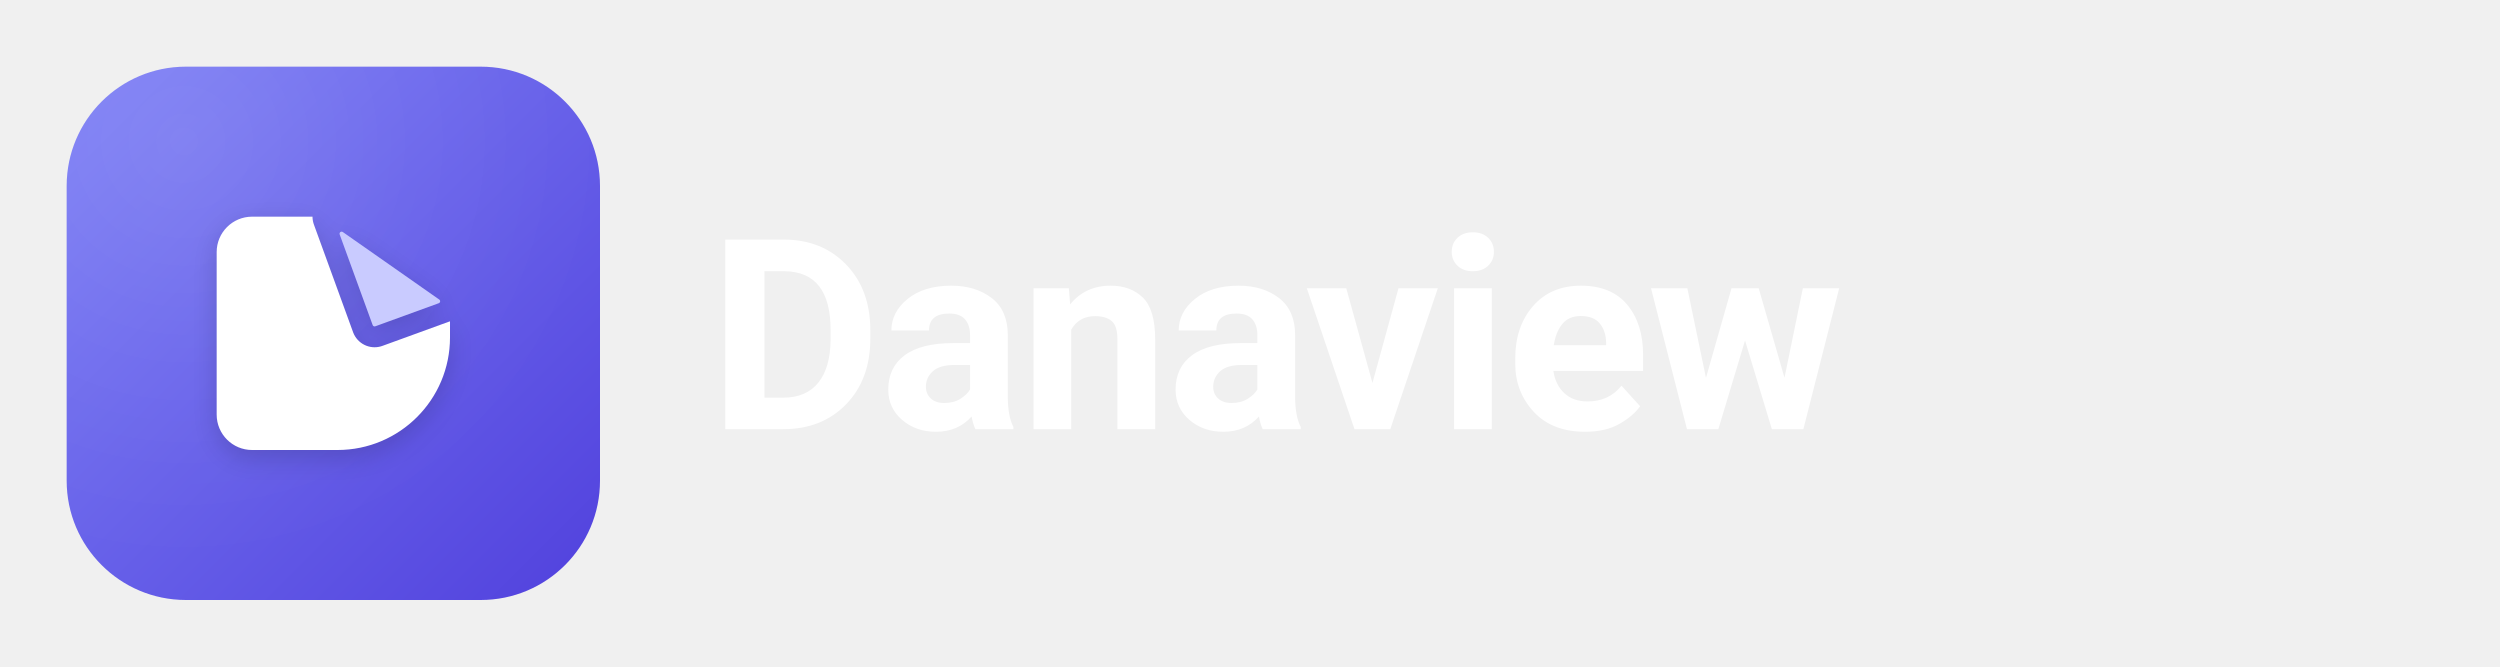
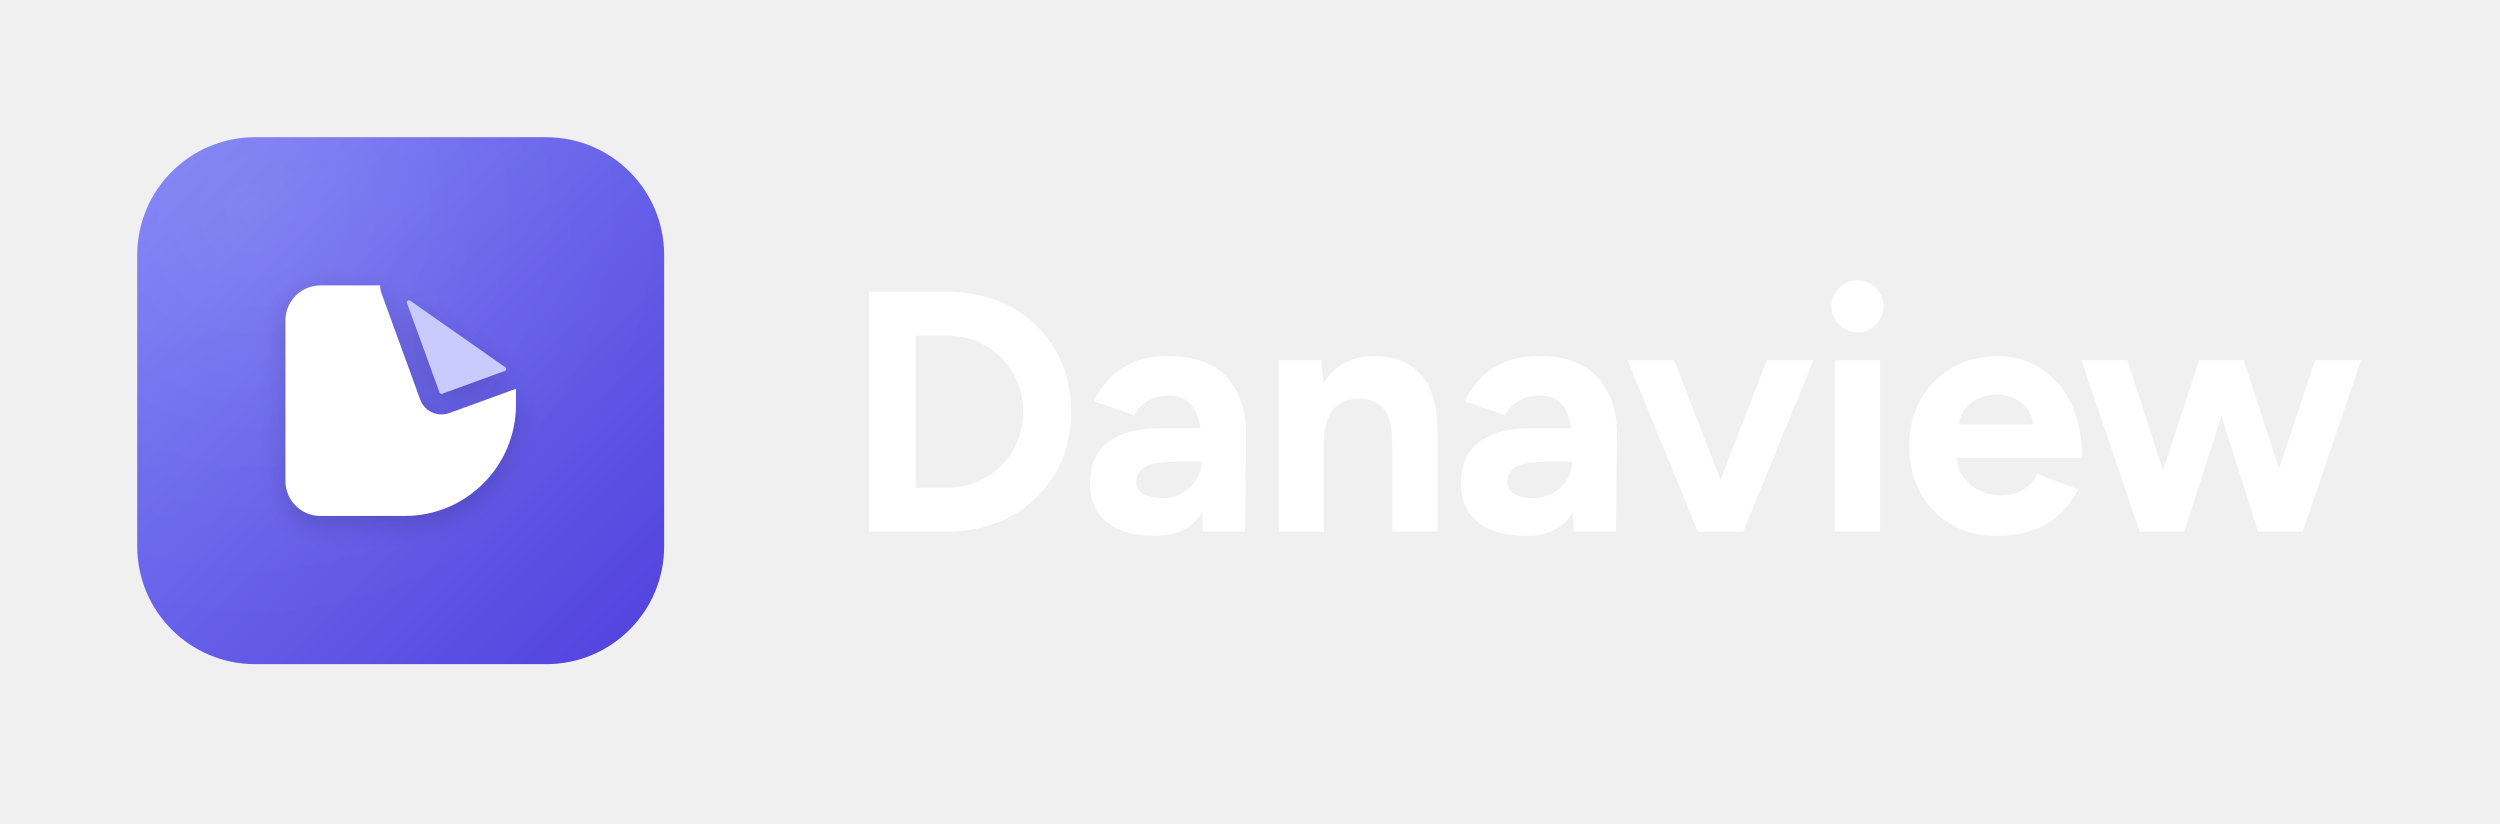
- <svg xmlns="http://www.w3.org/2000/svg" width="600" height="160" viewBox="0 0 600 160">
+ <svg xmlns="http://www.w3.org/2000/svg" width="583" height="192" viewBox="0 0 583 192">
  <defs>
    <clipPath id="lcwh">
      <rect width="1024" height="1024" rx="229" />
    </clipPath>
  </defs>
-   <g transform="translate(16 16) scale(0.125)">
+   <g transform="translate(32 32) scale(0.12)">
    <g clip-path="url(#lcwh)">
      <defs>
        <linearGradient id="bgwh" gradientUnits="userSpaceOnUse" x1="0" y1="0" x2="1024" y2="1024">
          <stop offset="0" stop-color="#7C7FF5" />
          <stop offset="1" stop-color="#5141DD" />
        </linearGradient>
        <radialGradient id="glwh" gradientUnits="userSpaceOnUse" cx="225.28" cy="143.36" r="798.72">
          <stop offset="0" stop-color="#FFFFFF" stop-opacity="0.10" />
          <stop offset="0.55" stop-color="#FFFFFF" stop-opacity="0.035" />
          <stop offset="1" stop-color="#FFFFFF" stop-opacity="0" />
        </radialGradient>
        <filter id="shwh" x="-40%" y="-40%" width="180%" height="180%" color-interpolation-filters="sRGB">
          <feGaussianBlur in="SourceAlpha" stdDeviation="25.6" />
          <feOffset dy="15.36" result="blur" />
          <feFlood flood-color="#000000" flood-opacity="0.16" />
          <feComposite in2="blur" operator="in" result="shadow" />
          <feMerge>
            <feMergeNode in="shadow" />
            <feMergeNode in="SourceGraphic" />
          </feMerge>
        </filter>
      </defs>
      <rect width="1024" height="1024" fill="url(#bgwh)" />
      <rect width="1024" height="1024" fill="url(#glwh)" />
      <g filter="url(#shwh)">
        <defs>
          <mask id="kwh" maskUnits="userSpaceOnUse" x="0" y="0" width="1024" height="1024">
            <rect width="1024" height="1024" fill="#fff" />
            <polygon points="516,288 591.24,494.73 736,442.05" fill="#000" stroke="#000" stroke-width="88" stroke-linejoin="round" />
          </mask>
        </defs>
        <path d="M356 288 L516 288 L736 442.05 L736 520 A216 216 0 0 1 520 736 L356 736 A68 68 0 0 1 288 668 L288 356 A68 68 0 0 1 356 288 Z" fill="#FFFFFF" mask="url(#kwh)" />
        <polygon points="527.93,320.77 591.24,494.73 713.06,450.4" fill="#C9CBFF" stroke="#C9CBFF" stroke-width="8" stroke-linejoin="round" />
      </g>
    </g>
  </g>
-   <text x="170" y="103" fill="#FFFFFF" font-family="Figtree, -apple-system, BlinkMacSystemFont, 'Segoe UI', Roboto, Helvetica, Arial, sans-serif" font-size="64" font-weight="700" letter-spacing="-0.6">Danaview</text>
+   <path d="M202.67 124L202.67 68L220.59 68Q229.15 68 235.71 71.56Q242.27 75.12 246.03 81.44Q249.79 87.76 249.79 96Q249.79 104.16 246.03 110.48Q242.27 116.8 235.71 120.4Q229.15 124 220.59 124L202.67 124ZM213.63 113.76L220.59 113.76Q225.71 113.76 229.79 111.4Q233.87 109.04 236.23 105.04Q238.59 101.04 238.59 96Q238.59 90.96 236.23 86.96Q233.87 82.96 229.79 80.6Q225.71 78.24 220.59 78.24L213.63 78.24L213.63 113.76ZM269.31 124.96Q262.11 124.96 258.15 121.76Q254.19 118.56 254.19 112.72Q254.19 106.32 258.47 103.08Q262.75 99.84 270.51 99.84L279.95 99.84Q279.39 96.16 277.63 94.2Q275.87 92.24 272.59 92.24Q267.23 92.24 264.43 96.8L255.15 93.6Q256.27 91.04 258.43 88.6Q260.59 86.16 264.07 84.6Q267.55 83.04 272.59 83.04Q281.71 83.04 286.23 88.16Q290.75 93.28 290.59 101.84L290.35 124L280.51 124L280.35 119.36Q278.83 122.08 276.07 123.52Q273.31 124.96 269.31 124.96ZM271.07 116.16Q273.63 116.16 275.71 114.96Q277.79 113.76 278.99 111.84Q280.19 109.92 280.19 107.84L280.19 107.68L274.19 107.68Q268.99 107.68 266.99 108.92Q264.99 110.16 264.99 112.4Q264.99 114.16 266.59 115.16Q268.19 116.16 271.07 116.16ZM298.19 124L298.19 84L308.11 84L308.59 89.44Q312.59 83.04 320.35 83.04Q327.47 83.04 331.39 87.4Q335.31 91.76 335.23 101.36L335.23 124L324.67 124L324.67 103.52Q324.67 97.52 322.63 95.28Q320.59 93.04 317.23 92.96Q313.15 92.88 310.95 95.48Q308.75 98.08 308.75 103.04L308.75 124L298.19 124ZM355.79 124.96Q348.59 124.96 344.63 121.76Q340.67 118.56 340.67 112.72Q340.67 106.32 344.95 103.08Q349.23 99.84 356.99 99.84L366.43 99.84Q365.87 96.16 364.11 94.2Q362.35 92.24 359.07 92.24Q353.71 92.24 350.91 96.8L341.63 93.6Q342.75 91.04 344.91 88.6Q347.07 86.16 350.55 84.6Q354.03 83.04 359.07 83.04Q368.19 83.04 372.71 88.16Q377.23 93.28 377.07 101.84L376.83 124L366.99 124L366.83 119.36Q365.31 122.08 362.55 123.52Q359.79 124.96 355.79 124.96ZM357.55 116.16Q360.11 116.16 362.19 114.96Q364.27 113.76 365.47 111.84Q366.67 109.92 366.67 107.84L366.67 107.68L360.67 107.68Q355.47 107.68 353.47 108.92Q351.47 110.16 351.47 112.4Q351.47 114.16 353.07 115.16Q354.67 116.16 357.55 116.16ZM395.95 124L379.55 84L390.43 84L401.23 111.92L412.03 84L422.91 84L406.51 124L395.95 124ZM427.87 124L427.87 84L438.43 84L438.43 124L427.87 124ZM433.15 77.52Q430.67 77.52 428.87 75.72Q427.07 73.92 427.07 71.44Q427.07 68.96 428.87 67.16Q430.67 65.36 433.15 65.36Q435.63 65.36 437.43 67.16Q439.23 68.96 439.23 71.44Q439.23 73.92 437.43 75.72Q435.63 77.52 433.15 77.52ZM465.47 124.96Q459.55 124.96 454.99 122.28Q450.43 119.6 447.83 114.88Q445.23 110.16 445.23 104Q445.23 97.84 447.91 93.12Q450.59 88.4 455.27 85.72Q459.95 83.04 466.03 83.04Q471.31 83.04 475.75 85.8Q480.19 88.56 482.87 93.88Q485.55 99.2 485.55 106.8L456.27 106.8Q456.67 110.8 459.71 113.16Q462.75 115.52 466.59 115.52Q469.87 115.52 471.95 114.12Q474.03 112.72 475.15 110.48L484.59 114.16Q482.03 119.28 477.31 122.12Q472.59 124.96 465.47 124.96ZM456.83 98.96L474.11 98.96Q473.87 96.48 472.51 94.96Q471.15 93.44 469.31 92.72Q467.47 92 465.71 92Q464.03 92 462.07 92.68Q460.11 93.36 458.63 94.88Q457.15 96.4 456.83 98.96ZM498.99 124L485.39 84L496.11 84L504.43 109.76L512.83 84L523.23 84L531.47 109.36L539.87 84L550.59 84L536.99 124L526.59 124L518.03 96.96L509.39 124L498.99 124Z" fill="#FFFFFF" />
</svg>
